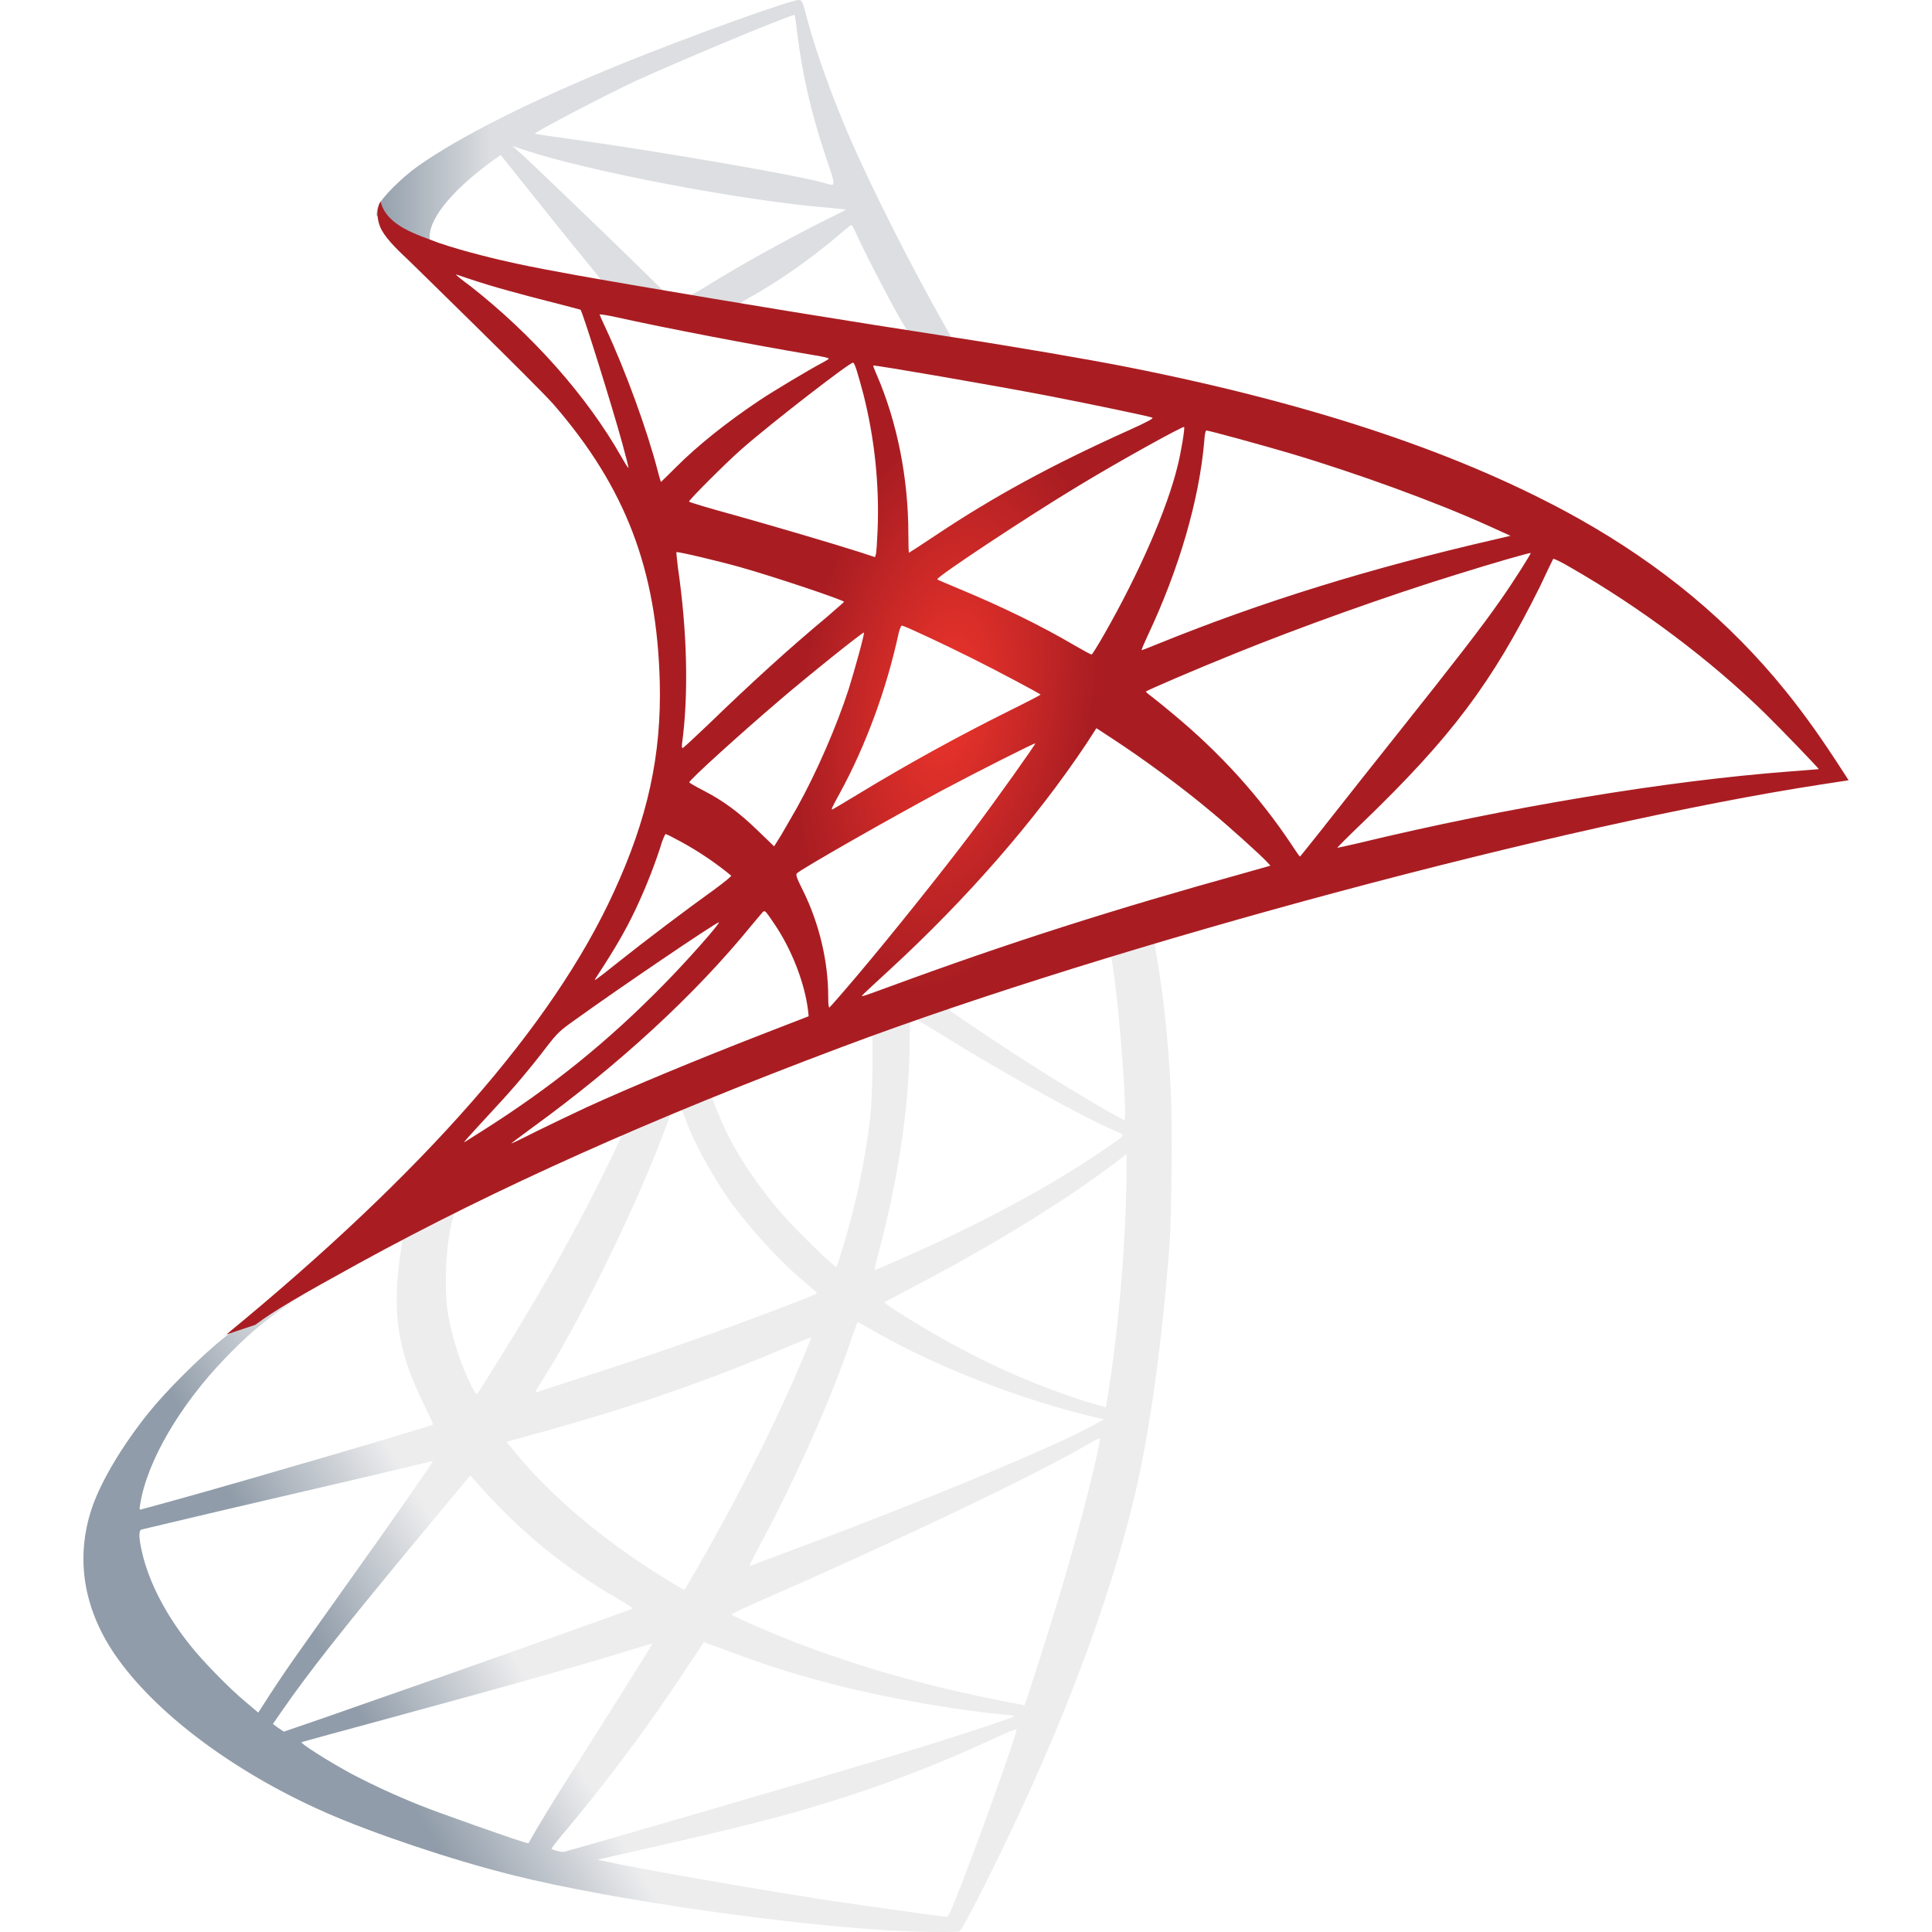
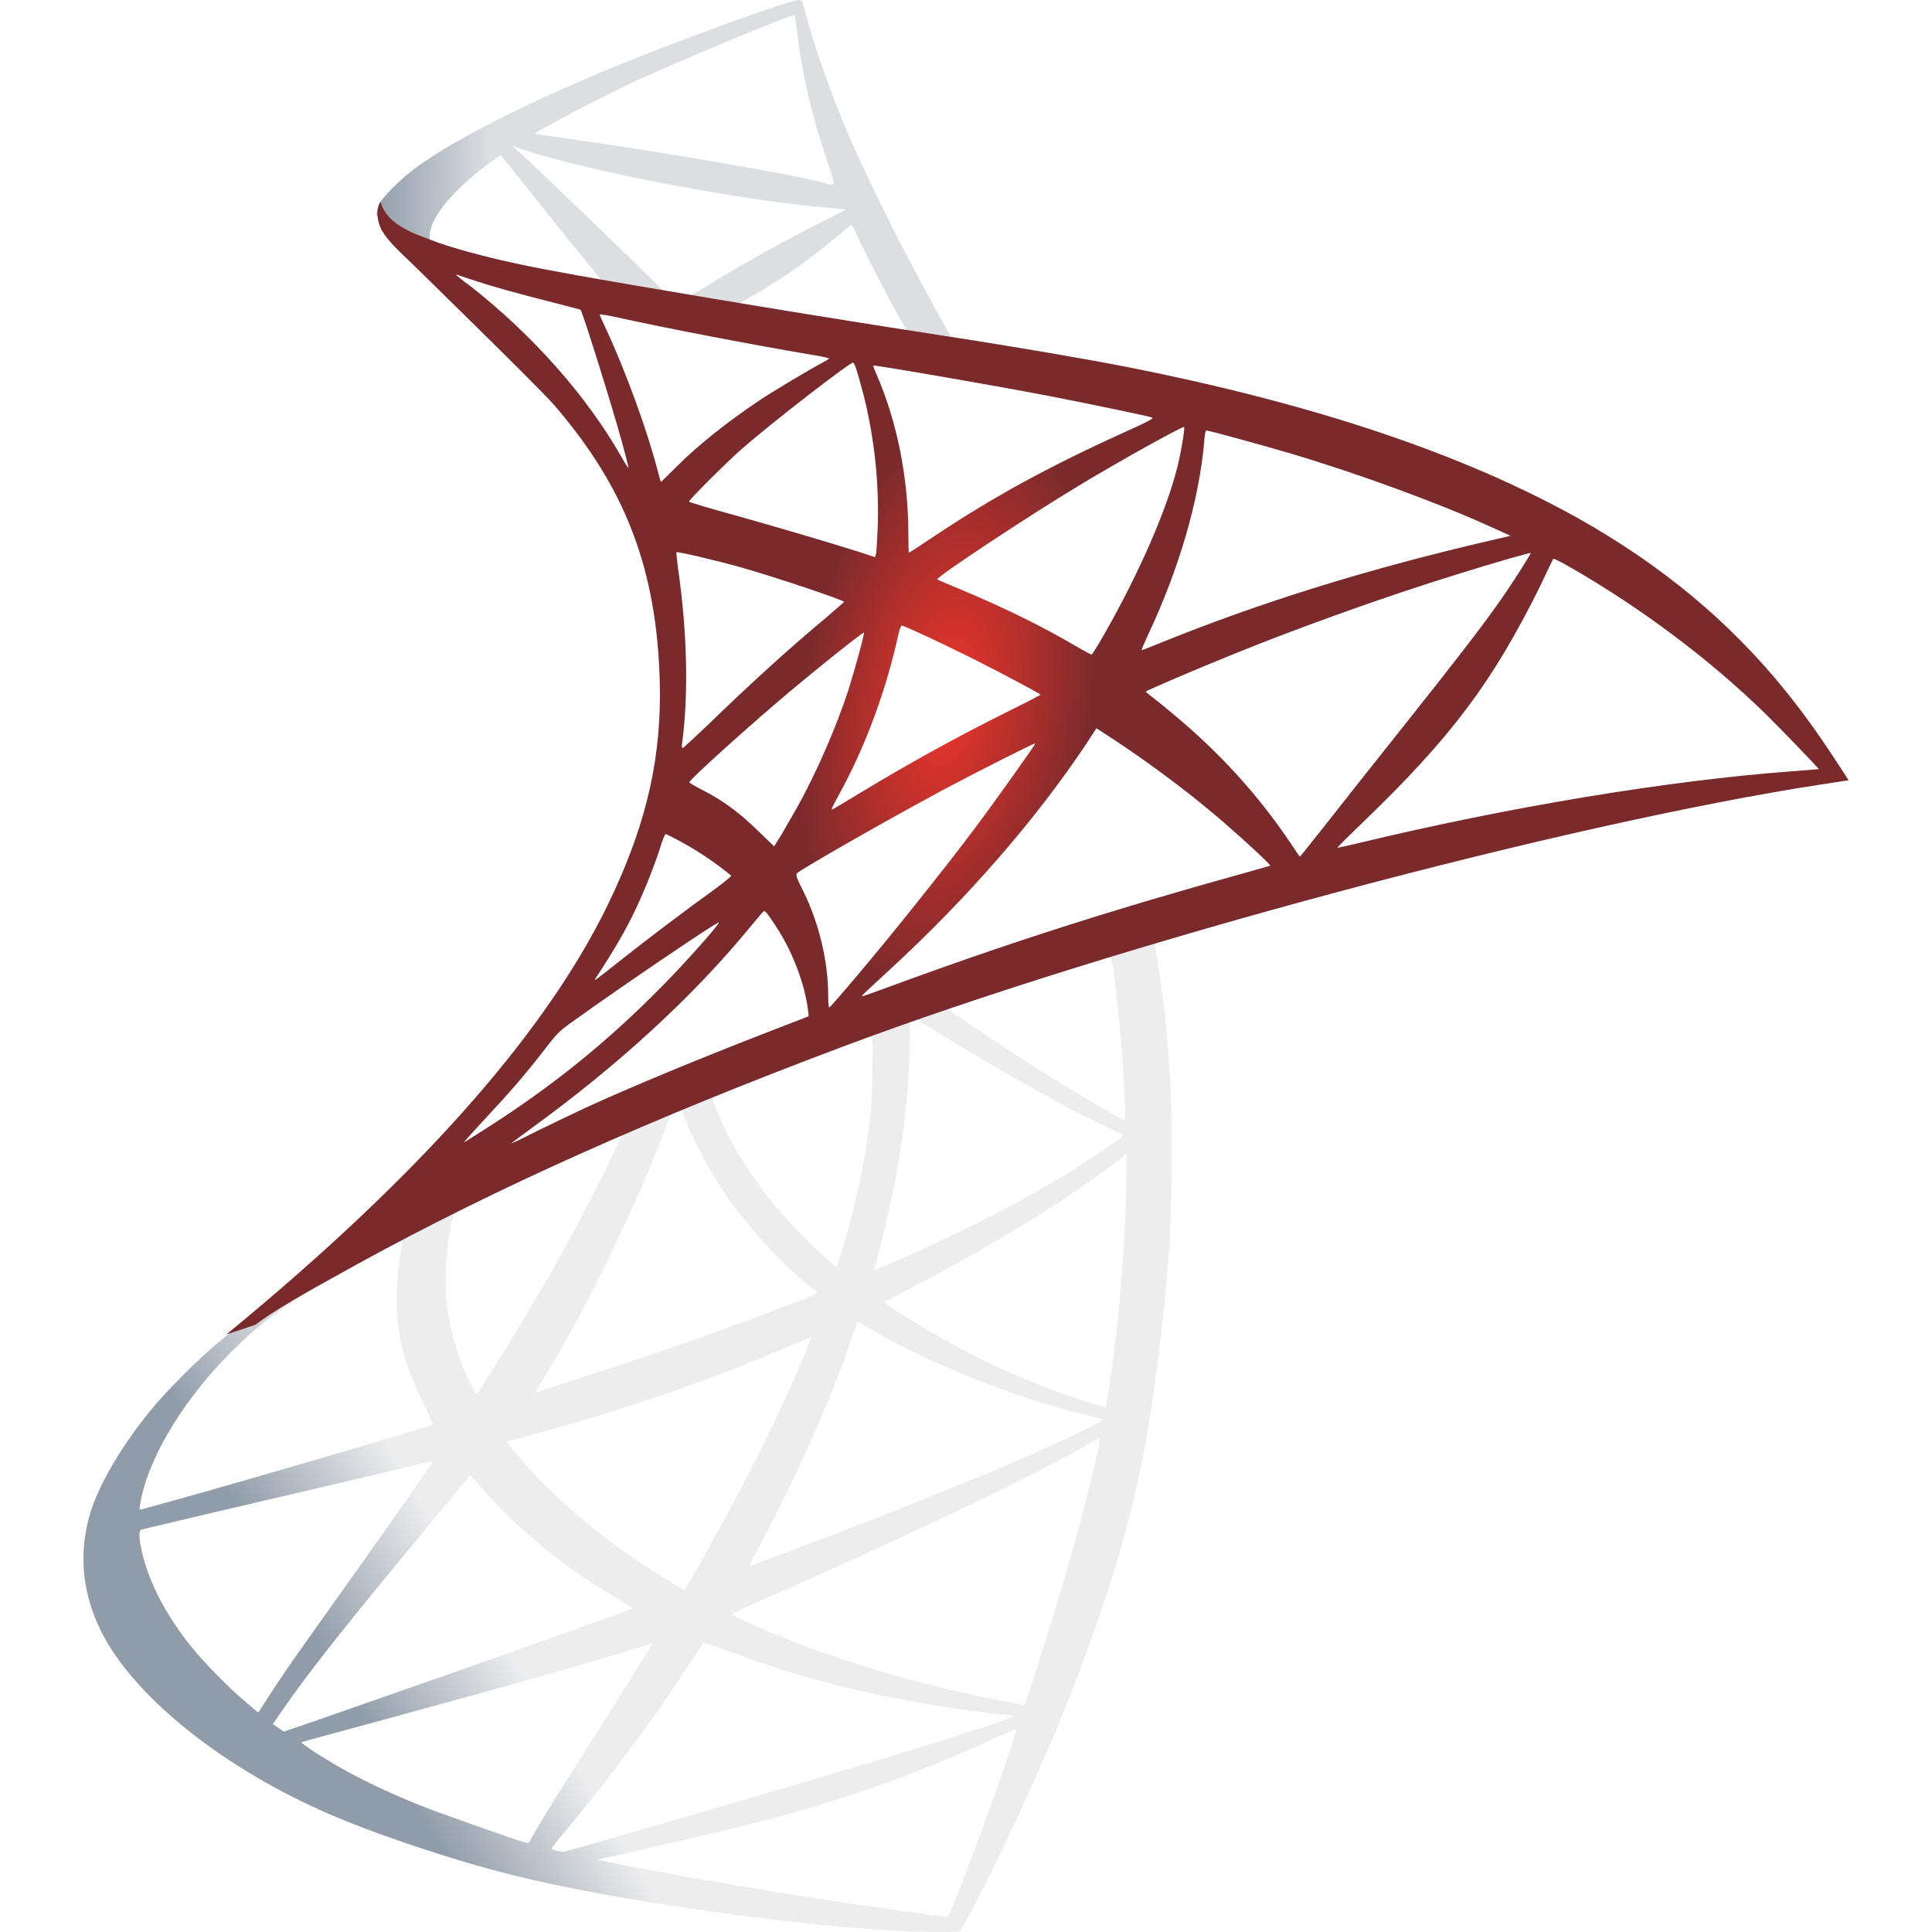
- <svg xmlns="http://www.w3.org/2000/svg" width="128" height="128" viewBox="0 0 128 128">
+ <svg xmlns="http://www.w3.org/2000/svg" width="256" height="256" viewBox="0 0 128 128">
  <defs>
    <linearGradient id="deviconMicrosoftsqlserver0" x1="-2901.952" x2="-2061.249" y1="923.573" y2="1420.331" gradientTransform="matrix(.01102 0 0 -.01102 56.808 125.521)" gradientUnits="userSpaceOnUse">
      <stop offset="0" stop-color="#909ca9" />
      <stop offset="1" stop-color="#ededee" />
    </linearGradient>
    <linearGradient id="deviconMicrosoftsqlserver1" x1="-2882.7" x2="-2206.249" y1="10288.81" y2="10288.81" gradientTransform="matrix(.01102 0 0 -.01102 56.808 125.521)" gradientUnits="userSpaceOnUse">
      <stop offset="0" stop-color="#939fab" />
      <stop offset="1" stop-color="#dcdee1" />
    </linearGradient>
    <radialGradient id="deviconMicrosoftsqlserver2" cx="-14217.448" cy="7277.705" r="898.12" gradientTransform="matrix(-.01059 -.0016 -.00321 .02118 -64.462 -130.43)" gradientUnits="userSpaceOnUse">
      <stop offset="0" stop-color="#ee352c" />
-       <stop offset="1" stop-color="#a91d22" />
+       <stop offset="1" stop-color="#7b2a2c" />
    </radialGradient>
  </defs>
  <path fill="url(#deviconMicrosoftsqlserver0)" d="m79.363 59.755l-25.634 8.37l-22.3 9.842l-6.24 1.648a136 136 0 0 1-5.057 4.592c-1.976 1.704-3.816 3.255-5.23 4.378c-1.57 1.24-3.895 3.565-5.077 5.038c-1.764 2.209-3.158 4.553-3.759 6.355c-1.066 3.255-.542 6.549 1.511 9.591c2.636 3.875 7.886 7.828 14.008 10.52c3.12 1.377 8.37 3.14 12.324 4.127c6.567 1.667 19.278 3.47 26.272 3.74c1.414.059 3.313.059 3.39 0c.156-.097 1.241-2.17 2.501-4.746c4.3-8.778 7.4-17.012 9.087-24.046c1.007-4.262 1.801-9.939 2.324-16.662c.136-1.88.194-8.177.078-10.308c-.175-3.487-.485-6.316-.97-9.086c-.077-.408-.096-.776-.057-.796c.077-.057.31-.135 3.468-1.046zm-5.851 3.43c.233 0 .852 5.947 1.007 9.706c.039.795.02 1.318-.02 1.318c-.154 0-3.274-1.84-5.501-3.236c-1.938-1.22-5.62-3.661-6.2-4.127c-.195-.135-.176-.155 1.413-.697c2.693-.91 9.088-2.965 9.3-2.965zm-13.06 4.3c.175 0 .62.252 1.686.911c3.991 2.5 9.417 5.523 11.742 6.53c.716.31.794.193-.853 1.318c-3.526 2.402-7.924 4.766-13.31 7.149c-.95.426-1.745.755-1.764.755c-.039 0 .078-.484.233-1.065c1.297-4.825 2.034-9.707 2.073-13.621c.02-1.938.02-1.938.194-1.996c-.04.02-.02.02 0 .02zm-2.692 1.027c.116.117.038 4.457-.117 5.639a49.4 49.4 0 0 1-1.782 8.428c-.213.717-.407 1.318-.446 1.356c-.078.097-2.732-2.5-3.604-3.507c-1.511-1.744-2.693-3.487-3.565-5.192c-.445-.872-1.143-2.577-1.085-2.635c.31-.214 10.521-4.166 10.599-4.089m-12.672 4.98c.019 0 .038 0 .058.019c.039.039.175.35.291.698c.62 1.685 2.014 4.165 3.216 5.754c1.318 1.744 3.042 3.605 4.476 4.825c.465.387.891.755.949.813c.116.117.155.097-3.004 1.299c-3.66 1.395-7.652 2.79-12.225 4.262a610 610 0 0 0-3.274 1.066c-.175.058-.116-.04.387-.834c2.267-3.544 5.715-10.5 7.653-15.422c.33-.853.66-1.705.718-1.899c.077-.271.174-.368.425-.504c.136-.038.272-.077.33-.077M41.213 75.1c.058.039-.93 2.112-1.899 4.01c-1.88 3.663-3.933 7.267-6.684 11.646c-.466.755-.91 1.453-.97 1.53c-.096.136-.134.097-.445-.503c-.659-1.299-1.201-2.965-1.492-4.496c-.29-1.511-.232-4.146.098-5.774c.25-1.2.232-1.181.813-1.472c2.48-1.26 10.502-5.018 10.58-4.941zm33.422 1.357v.813c0 4.321-.465 10.25-1.143 14.57c-.116.756-.213 1.376-.232 1.396c0 0-.562-.155-1.22-.349a50 50 0 0 1-8.914-3.817c-1.88-1.027-4.61-2.713-4.533-2.79c.019-.02.833-.446 1.782-.95c3.798-1.976 7.44-4.107 10.599-6.22c1.182-.794 2.964-2.072 3.351-2.421zm-48.05 5.734c.077 0 .057.155-.059.853a28 28 0 0 0-.213 2.072c-.155 2.83.31 4.923 1.705 7.79c.388.794.698 1.453.678 1.472c-.135.117-12.962 3.876-16.992 4.98c-1.201.33-2.247.62-2.325.639c-.136.04-.155.02-.097-.31c.446-2.848 2.616-6.568 5.639-9.707c2.014-2.093 3.623-3.313 6.374-4.882c1.976-1.124 5.018-2.81 5.25-2.887c0-.02.02-.02.04-.02m30.225 5.406c.02-.02.484.233 1.046.562c4.147 2.403 9.92 4.631 14.841 5.774l.446.097l-.62.349c-2.576 1.434-11.044 4.96-19.704 8.195c-1.26.465-2.5.93-2.732 1.027s-.446.155-.446.135s.349-.697.794-1.53c2.422-4.534 4.863-10.056 6.104-13.892c.155-.368.251-.697.27-.717zm-3.08 1.007c.019.02-.136.427-.33.892c-1.686 4.088-3.895 8.545-6.724 13.543c-.716 1.28-1.317 2.306-1.336 2.306s-.601-.349-1.299-.775c-4.107-2.519-7.75-5.619-10.132-8.622l-.35-.426l1.764-.485c6.316-1.724 11.683-3.584 17.011-5.87c.756-.31 1.376-.563 1.395-.563zm19.142 6.685s.02.02 0 0c.02.446-.969 4.437-1.783 7.324c-.678 2.422-1.259 4.32-2.325 7.672c-.464 1.474-.87 2.693-.89 2.693s-.136-.018-.253-.057c-5.754-1.047-10.908-2.5-15.752-4.437c-1.356-.543-3.293-1.415-3.41-1.512c-.038-.039 1.124-.581 2.597-1.22c8.816-3.856 17.96-8.235 21.1-10.114c.368-.233.658-.349.716-.349M28.677 96.8c.039.04-2.422 3.585-5.87 8.41c-1.202 1.685-2.597 3.661-3.12 4.397a78 78 0 0 0-1.763 2.597l-.814 1.26l-.872-.737c-1.027-.853-2.809-2.674-3.604-3.681c-1.666-2.073-2.79-4.263-3.235-6.258c-.214-.93-.214-1.396-.02-1.453a1459 1459 0 0 1 10.308-2.423a862 862 0 0 0 6.936-1.627c1.124-.271 2.035-.485 2.054-.485m2.48.95l.62.697c2.79 3.12 5.638 5.426 9.087 7.44c.62.35 1.085.66 1.046.68c-.135.096-11.974 4.3-17.457 6.199a463 463 0 0 1-5.638 1.957c-.019 0-.194-.117-.387-.252l-.349-.252l.562-.814c1.82-2.635 4.107-5.522 9.086-11.528zm15.462 11.063c.019-.02.871.29 1.918.679c2.519.949 4.514 1.55 7.188 2.228c3.294.833 8.06 1.647 10.87 1.88c.426.038.658.077.581.135c-.136.077-2.984 1.027-5.076 1.685c-3.333 1.047-13.505 4.05-21.798 6.433a219 219 0 0 1-2.925.834c-.194.038-.834-.137-.834-.214c0-.038.465-.639 1.027-1.298c2.79-3.333 5.561-7.053 7.867-10.579c.64-.969 1.182-1.764 1.182-1.783m-3.41.097c.019.02-1.357 2.228-3.76 6.026c-1.026 1.608-2.17 3.43-2.576 4.069c-.388.62-.97 1.589-1.298 2.131l-.562.988l-.291-.077c-.698-.194-5.6-1.919-6.898-2.442a48 48 0 0 1-4.514-2.072c-1.55-.834-3.487-2.074-3.332-2.113c.038-.02 2.693-.736 5.89-1.608c8.485-2.306 13.194-3.642 16.275-4.611c.562-.175 1.046-.31 1.065-.29zm24.122 5.657h.02c.077.195-3.062 8.913-4.206 11.664c-.251.62-.348.776-.484.756c-.329-.02-4.882-.658-7.653-1.065c-4.824-.736-12.924-2.151-14.957-2.616l-.466-.097l2.887-.659c6.2-1.395 9.184-2.15 12.207-3.08a86 86 0 0 0 11.412-4.399c.6-.27 1.104-.484 1.24-.503z" />
  <path fill="url(#deviconMicrosoftsqlserver1)" d="M52.935.001c-.426-.058-7.305 2.422-11.741 4.224c-5.988 2.441-10.637 4.766-13.505 6.781c-1.066.756-2.403 2.093-2.616 2.616a1.8 1.8 0 0 0-.116.659l2.597 2.46l6.18 1.977l14.706 2.635l16.817 2.887l.175-1.453c-.058 0-.097-.02-.155-.02l-2.209-.348l-.445-.795c-2.287-4.03-4.805-9.029-6.278-12.4c-1.142-2.616-2.228-5.638-2.828-7.808C53.187.098 53.149.02 52.935 0Zm-.31.988h.02c.019.02.096.563.174 1.202c.33 2.712.93 5.328 1.88 8.157c.716 2.13.716 2.015-.117 1.763c-1.976-.542-10.83-2.073-17.244-2.965c-1.027-.135-1.899-.27-1.899-.29c-.077-.078 4.63-2.538 6.704-3.507c2.654-1.22 9.94-4.263 10.482-4.36M33.947 9.67l.756.252c4.108 1.395 14.434 3.372 20.131 3.837c.639.058 1.182.116 1.2.116c.02.02-.522.31-1.22.639c-2.751 1.376-5.774 3.062-7.866 4.36c-.62.387-1.182.698-1.26.698c-.077 0-.484-.078-.91-.137l-.775-.116l-1.938-1.899a804 804 0 0 0-7.11-6.84zm-.775.601l2.732 3.41c1.492 1.88 3.004 3.72 3.333 4.127s.6.736.58.756c-.077.058-3.952-.698-6.005-1.162c-2.112-.485-2.984-.718-4.282-1.125l-1.066-.349v-.27c.02-1.3 1.667-3.237 4.456-5.212zm23.212 4.65c.077 0 .174.174.406.697c.66 1.453 2.713 5.367 3.217 6.123c.155.252.426.272-2.306-.174c-6.568-1.066-8.68-1.415-8.68-1.453c0-.02.194-.155.446-.291c2.035-1.124 4.088-2.557 5.91-4.088c.445-.368.852-.717.93-.775c.019-.039.057-.058.077-.039" />
  <path fill="url(#deviconMicrosoftsqlserver2)" d="M25.209 13.35s-.426.679-.02 1.687c.252.62.988 1.375 1.822 2.15c0 0 8.621 8.409 9.668 9.61c4.766 5.503 6.84 10.928 7.033 18.407c.117 4.805-.794 9.029-3.061 13.931c-4.03 8.796-12.536 18.504-25.653 29.276l1.918-.64c1.24-.93 2.926-1.917 6.879-4.087c9.125-5 19.394-9.591 31.988-14.32c18.135-6.82 47.954-14.802 64.926-17.398l1.764-.271l-.272-.427c-1.55-2.403-2.616-3.894-3.895-5.483c-3.72-4.611-8.233-8.35-13.756-11.45c-7.595-4.244-17.418-7.557-29.857-10.017c-2.345-.466-7.499-1.357-11.684-1.996a1194 1194 0 0 1-20.925-3.41c-2.267-.388-5.658-.969-7.905-1.454c-1.163-.252-3.39-.775-5.134-1.375c-1.395-.543-3.41-1.085-3.837-2.732Zm4.999 4.844c.019-.018.329.098.736.233a50 50 0 0 0 2.81.853a143 143 0 0 0 2.557.678c1.162.29 2.131.561 2.15.561c.136.136 2.093 6.394 2.752 8.797c.252.91.446 1.685.427 1.685c-.02.02-.233-.31-.485-.755c-2.267-3.991-5.851-8.04-9.998-11.296c-.542-.387-.95-.736-.95-.756Zm9.532 2.636c.098 0 .524.058 1.047.174c3.293.736 9.203 1.86 12.98 2.5c.64.097 1.144.213 1.144.251c0 .04-.232.175-.523.33c-.64.329-3.216 1.86-4.069 2.44c-2.15 1.435-4.088 2.985-5.483 4.38c-.562.562-1.046 1.027-1.046 1.027s-.116-.33-.214-.736c-.697-2.694-2.15-6.685-3.468-9.495c-.213-.445-.387-.852-.387-.89c0 .038 0 .019.02.019zm16.78 3.196c.116.04.31.698.697 2.151a31.7 31.7 0 0 1 .93 8.874c-.039.814-.078 1.57-.117 1.667l-.058.193l-1.007-.33c-2.073-.658-5.444-1.646-8.331-2.46c-1.647-.446-2.984-.852-2.984-.89c0-.117 2.403-2.52 3.43-3.43c1.956-1.725 7.265-5.832 7.44-5.775m1.336.194c.058-.058 8.022 1.317 11.645 2.015c2.694.523 6.607 1.337 6.84 1.434c.115.039-.291.27-1.59.853c-5.115 2.305-8.912 4.378-12.69 6.897c-.988.659-1.822 1.202-1.84 1.202c-.02 0-.04-.562-.04-1.24c0-3.681-.735-7.402-2.092-10.54c-.136-.31-.252-.601-.233-.62zm20.596 4.07c.058.057-.193 1.627-.426 2.557c-.698 2.887-2.577 7.169-4.882 11.199c-.408.717-.776 1.298-.815 1.317c-.038.02-.56-.271-1.162-.62c-2.247-1.318-4.805-2.557-7.595-3.72c-.775-.33-1.453-.6-1.472-.64c-.136-.115 6.103-4.242 9.396-6.219c2.617-1.589 6.88-3.952 6.956-3.875zm1.473.232c.174 0 3.7.968 5.541 1.511c4.553 1.356 9.785 3.274 13.195 4.824l1.414.64l-.988.232c-8.33 1.918-15.461 4.128-22.34 6.917c-.562.233-1.066.427-1.104.427s.155-.446.407-.988c2.073-4.399 3.41-8.99 3.74-12.905c.019-.368.077-.658.135-.658m-35.108 8.06c.058-.058 2.75.581 4.204.988c2.21.62 6.898 2.19 6.898 2.305c0 .02-.523.466-1.143 1.008c-2.538 2.112-4.98 4.34-7.906 7.169c-.871.833-1.607 1.511-1.646 1.511c-.04 0-.058-.116-.04-.271c.446-3.255.35-7.44-.27-11.683c-.059-.543-.117-1.008-.098-1.027zm56.595.058c.038.039-1.24 2.053-2.054 3.196c-1.162 1.667-2.868 3.876-6.723 8.72a1290 1290 0 0 0-5.076 6.413c-.775.969-1.414 1.782-1.435 1.782c-.018 0-.27-.348-.542-.774c-2.17-3.256-4.766-6.104-7.847-8.661a45 45 0 0 0-1.433-1.163c-.214-.155-.388-.31-.388-.33c0-.057 3.293-1.472 5.793-2.479c4.38-1.783 10.346-3.914 14.823-5.29c2.344-.736 4.843-1.453 4.882-1.414m1.492.387c.077-.019.543.214 1.104.543c4.709 2.693 9.32 6.162 12.962 9.726c1.027 1.008 3.566 3.643 3.527 3.662c0 0-.892.078-1.938.155c-8.157.62-18.6 2.344-28.636 4.766c-.679.155-1.28.29-1.318.29s.717-.755 1.667-1.665c5.89-5.677 8.583-9.261 11.76-15.656c.446-.948.833-1.762.872-1.82q-.03 0 0 0zm-43.149 4.418c.271.058 2.79 1.24 4.689 2.19c1.744.871 4.36 2.266 4.495 2.383c.02.019-.91.503-2.054 1.066a135 135 0 0 0-10.017 5.521c-.93.562-1.705 1.027-1.724 1.027c-.078 0-.058-.078.465-1.027c1.744-3.177 3.139-6.975 3.933-10.676c.077-.29.155-.484.213-.484m-2.519.465c.058.058-.6 2.441-1.007 3.74c-.795 2.46-2.132 5.54-3.43 7.866c-.31.542-.775 1.337-1.027 1.782l-.484.775l-1.085-1.046c-1.26-1.22-2.286-1.976-3.603-2.655c-.524-.27-.931-.503-.931-.542c0-.155 3.314-3.158 5.852-5.328c1.82-1.57 5.657-4.65 5.715-4.592m15.404 6.336l.95.62c2.17 1.415 4.727 3.294 6.684 4.94c1.104.91 3.235 2.83 3.662 3.294l.232.252l-1.57.446c-8.873 2.46-15.732 4.65-23.734 7.595c-.892.33-1.647.6-1.705.6c-.116 0-.213.097 1.783-1.744c5.115-4.707 9.648-9.9 13.02-14.957zm-4.05 1.007c.04.039-2.615 3.778-4.204 5.89c-1.899 2.519-5.27 6.743-7.596 9.494c-.968 1.144-1.8 2.093-1.84 2.112c-.058.02-.078-.27-.078-.717c0-2.344-.6-4.844-1.646-6.975c-.446-.891-.524-1.104-.426-1.201c.368-.33 6.006-3.546 9.57-5.464c2.404-1.279 6.162-3.177 6.22-3.139M44.1 55.26c.058 0 .503.232 1.008.503a21.3 21.3 0 0 1 3.332 2.248c.039.038-.465.446-1.124.93c-1.84 1.317-4.63 3.43-6.258 4.728c-1.705 1.356-1.763 1.394-1.57 1.104c1.28-1.957 1.919-3.061 2.597-4.476a36 36 0 0 0 1.627-4.05c.155-.56.349-.987.388-.987m6.53 5.114c.096-.018.213.156.735.931c1.104 1.647 1.957 3.856 2.17 5.638l.04.387l-2.655 1.028c-4.747 1.84-9.126 3.661-12.09 5.018a217 217 0 0 0-3.236 1.55c-.95.484-1.724.852-1.724.833s.6-.465 1.336-1.008C41 70.547 46.018 65.935 49.777 61.324c.407-.484.775-.93.813-.949zm-3.004.737c.078.077-2.131 2.577-3.642 4.108c-3.74 3.816-7.44 6.8-12.032 9.706c-.582.368-1.105.698-1.163.736c-.135.078.038-.116 2.054-2.305a53 53 0 0 0 3.352-3.972c.736-.95.871-1.085 1.937-1.84c2.849-2.055 9.417-6.511 9.494-6.434z" />
</svg>
